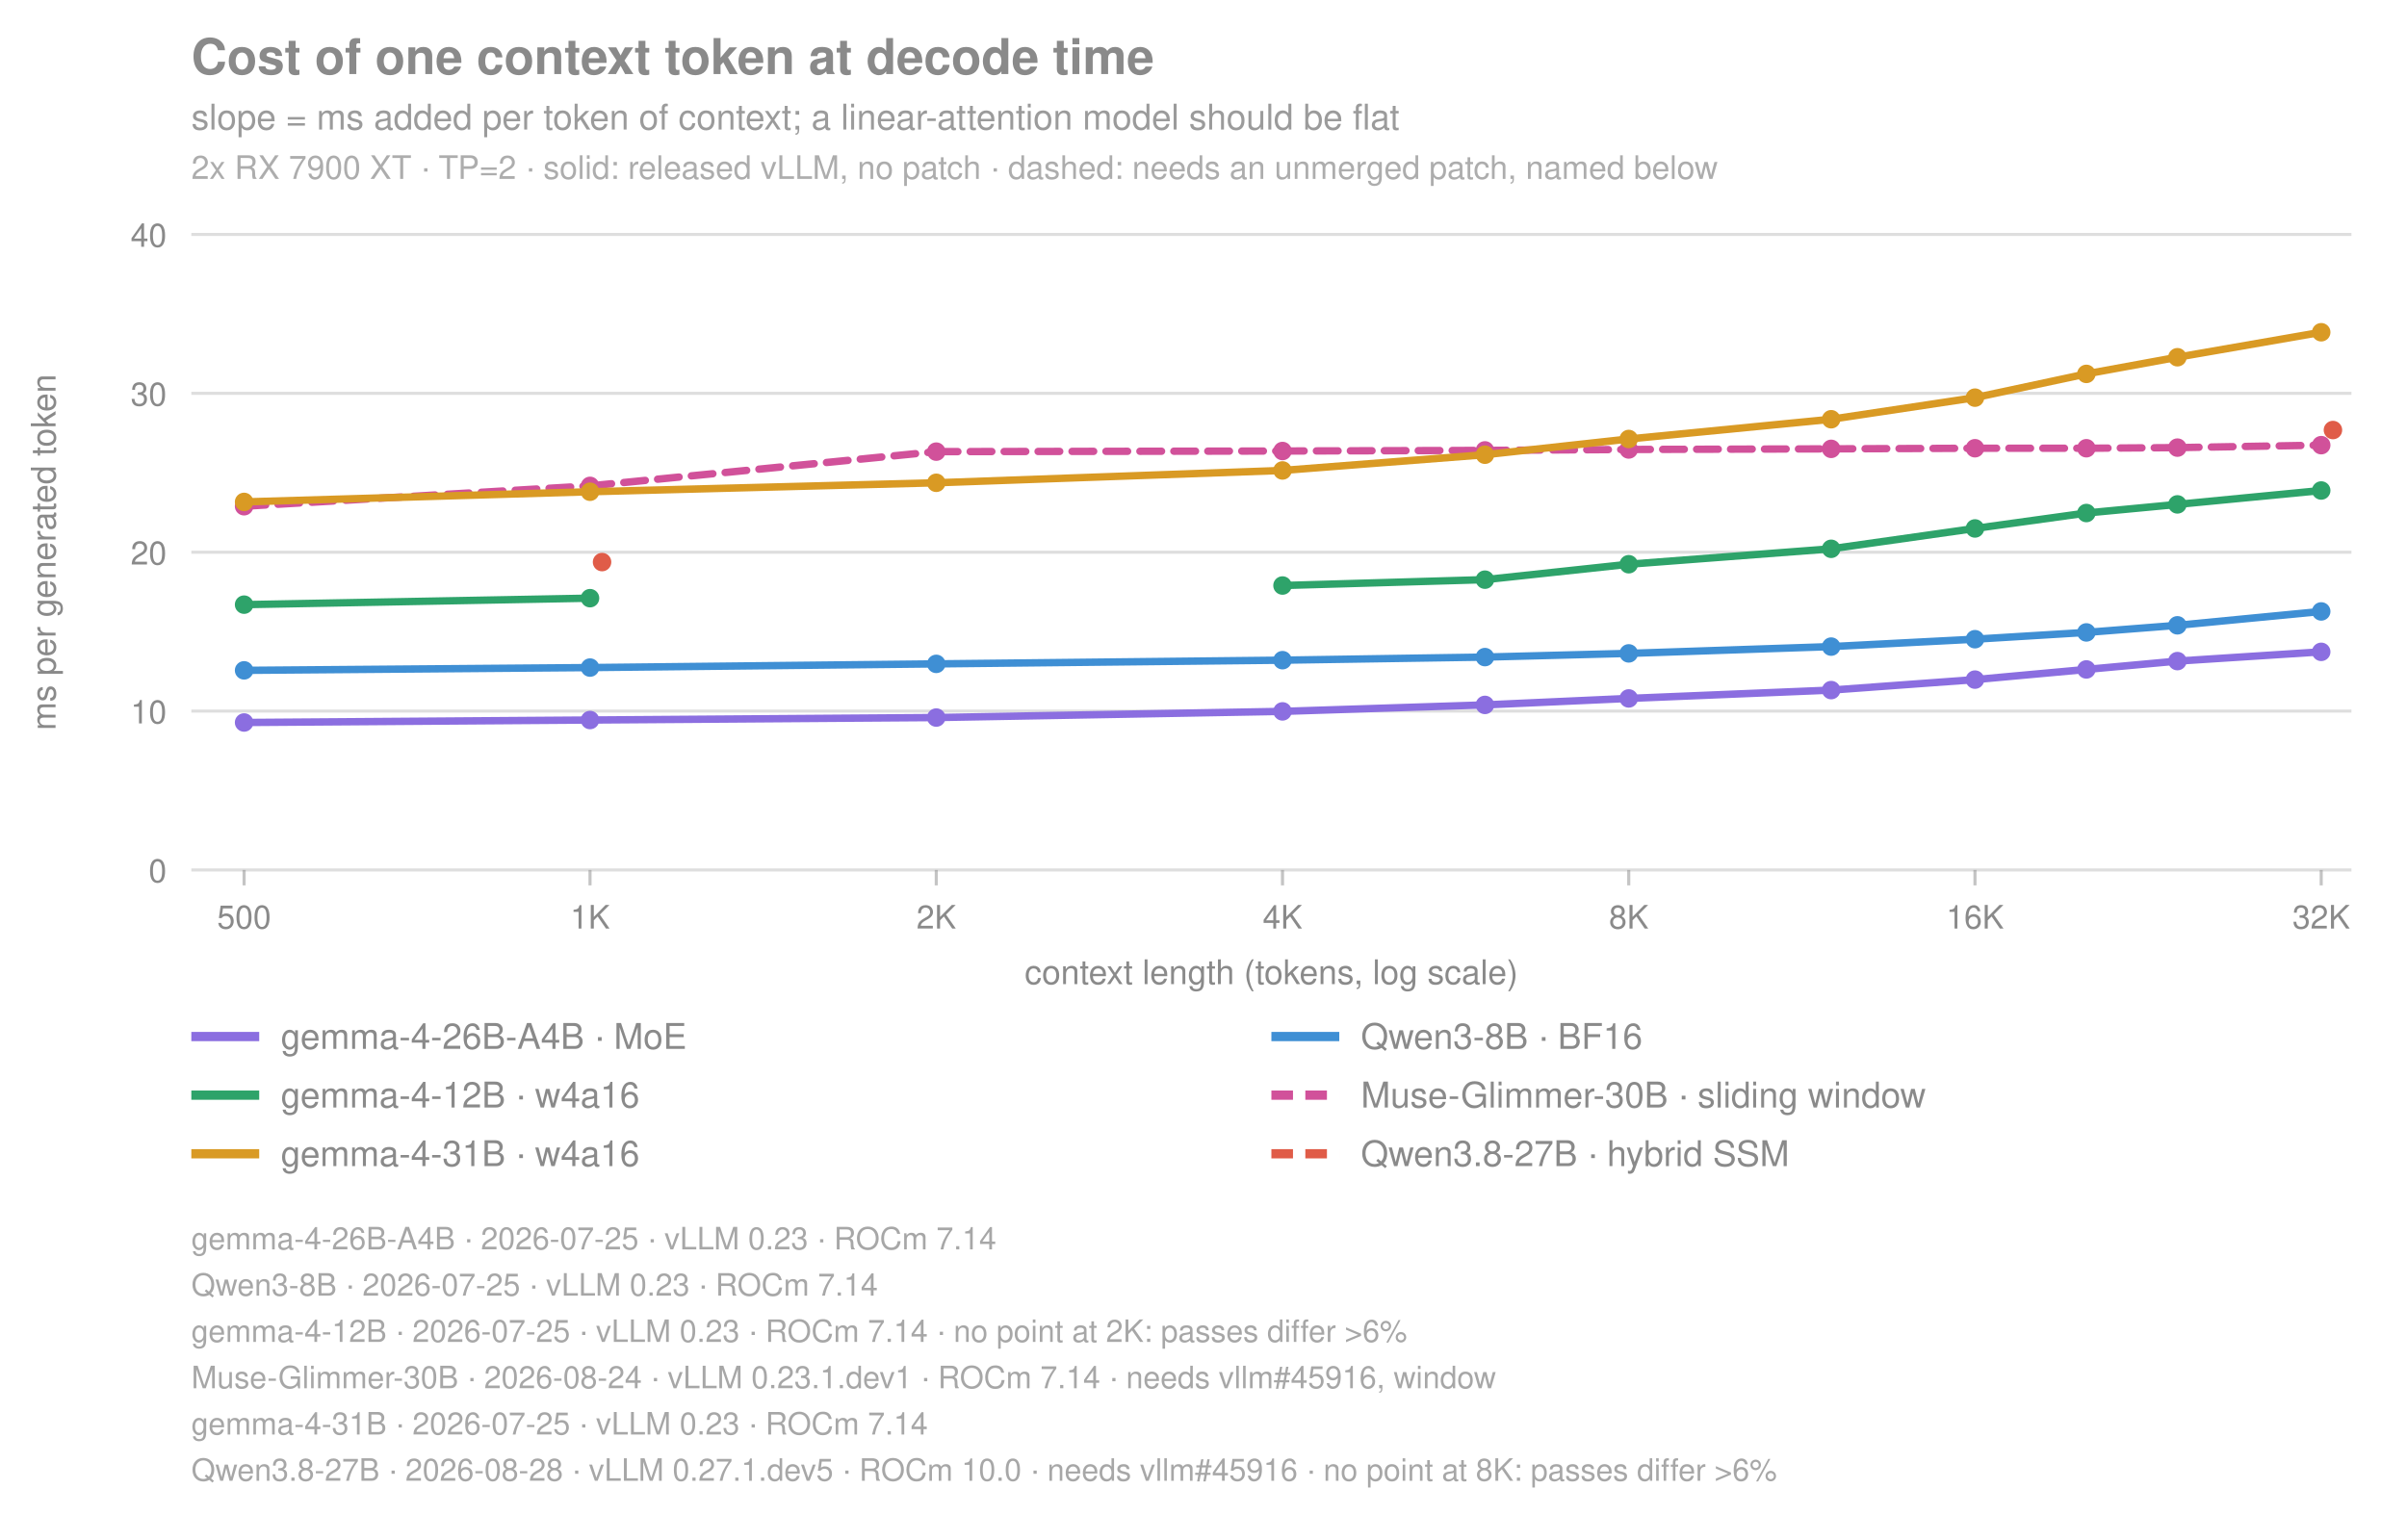
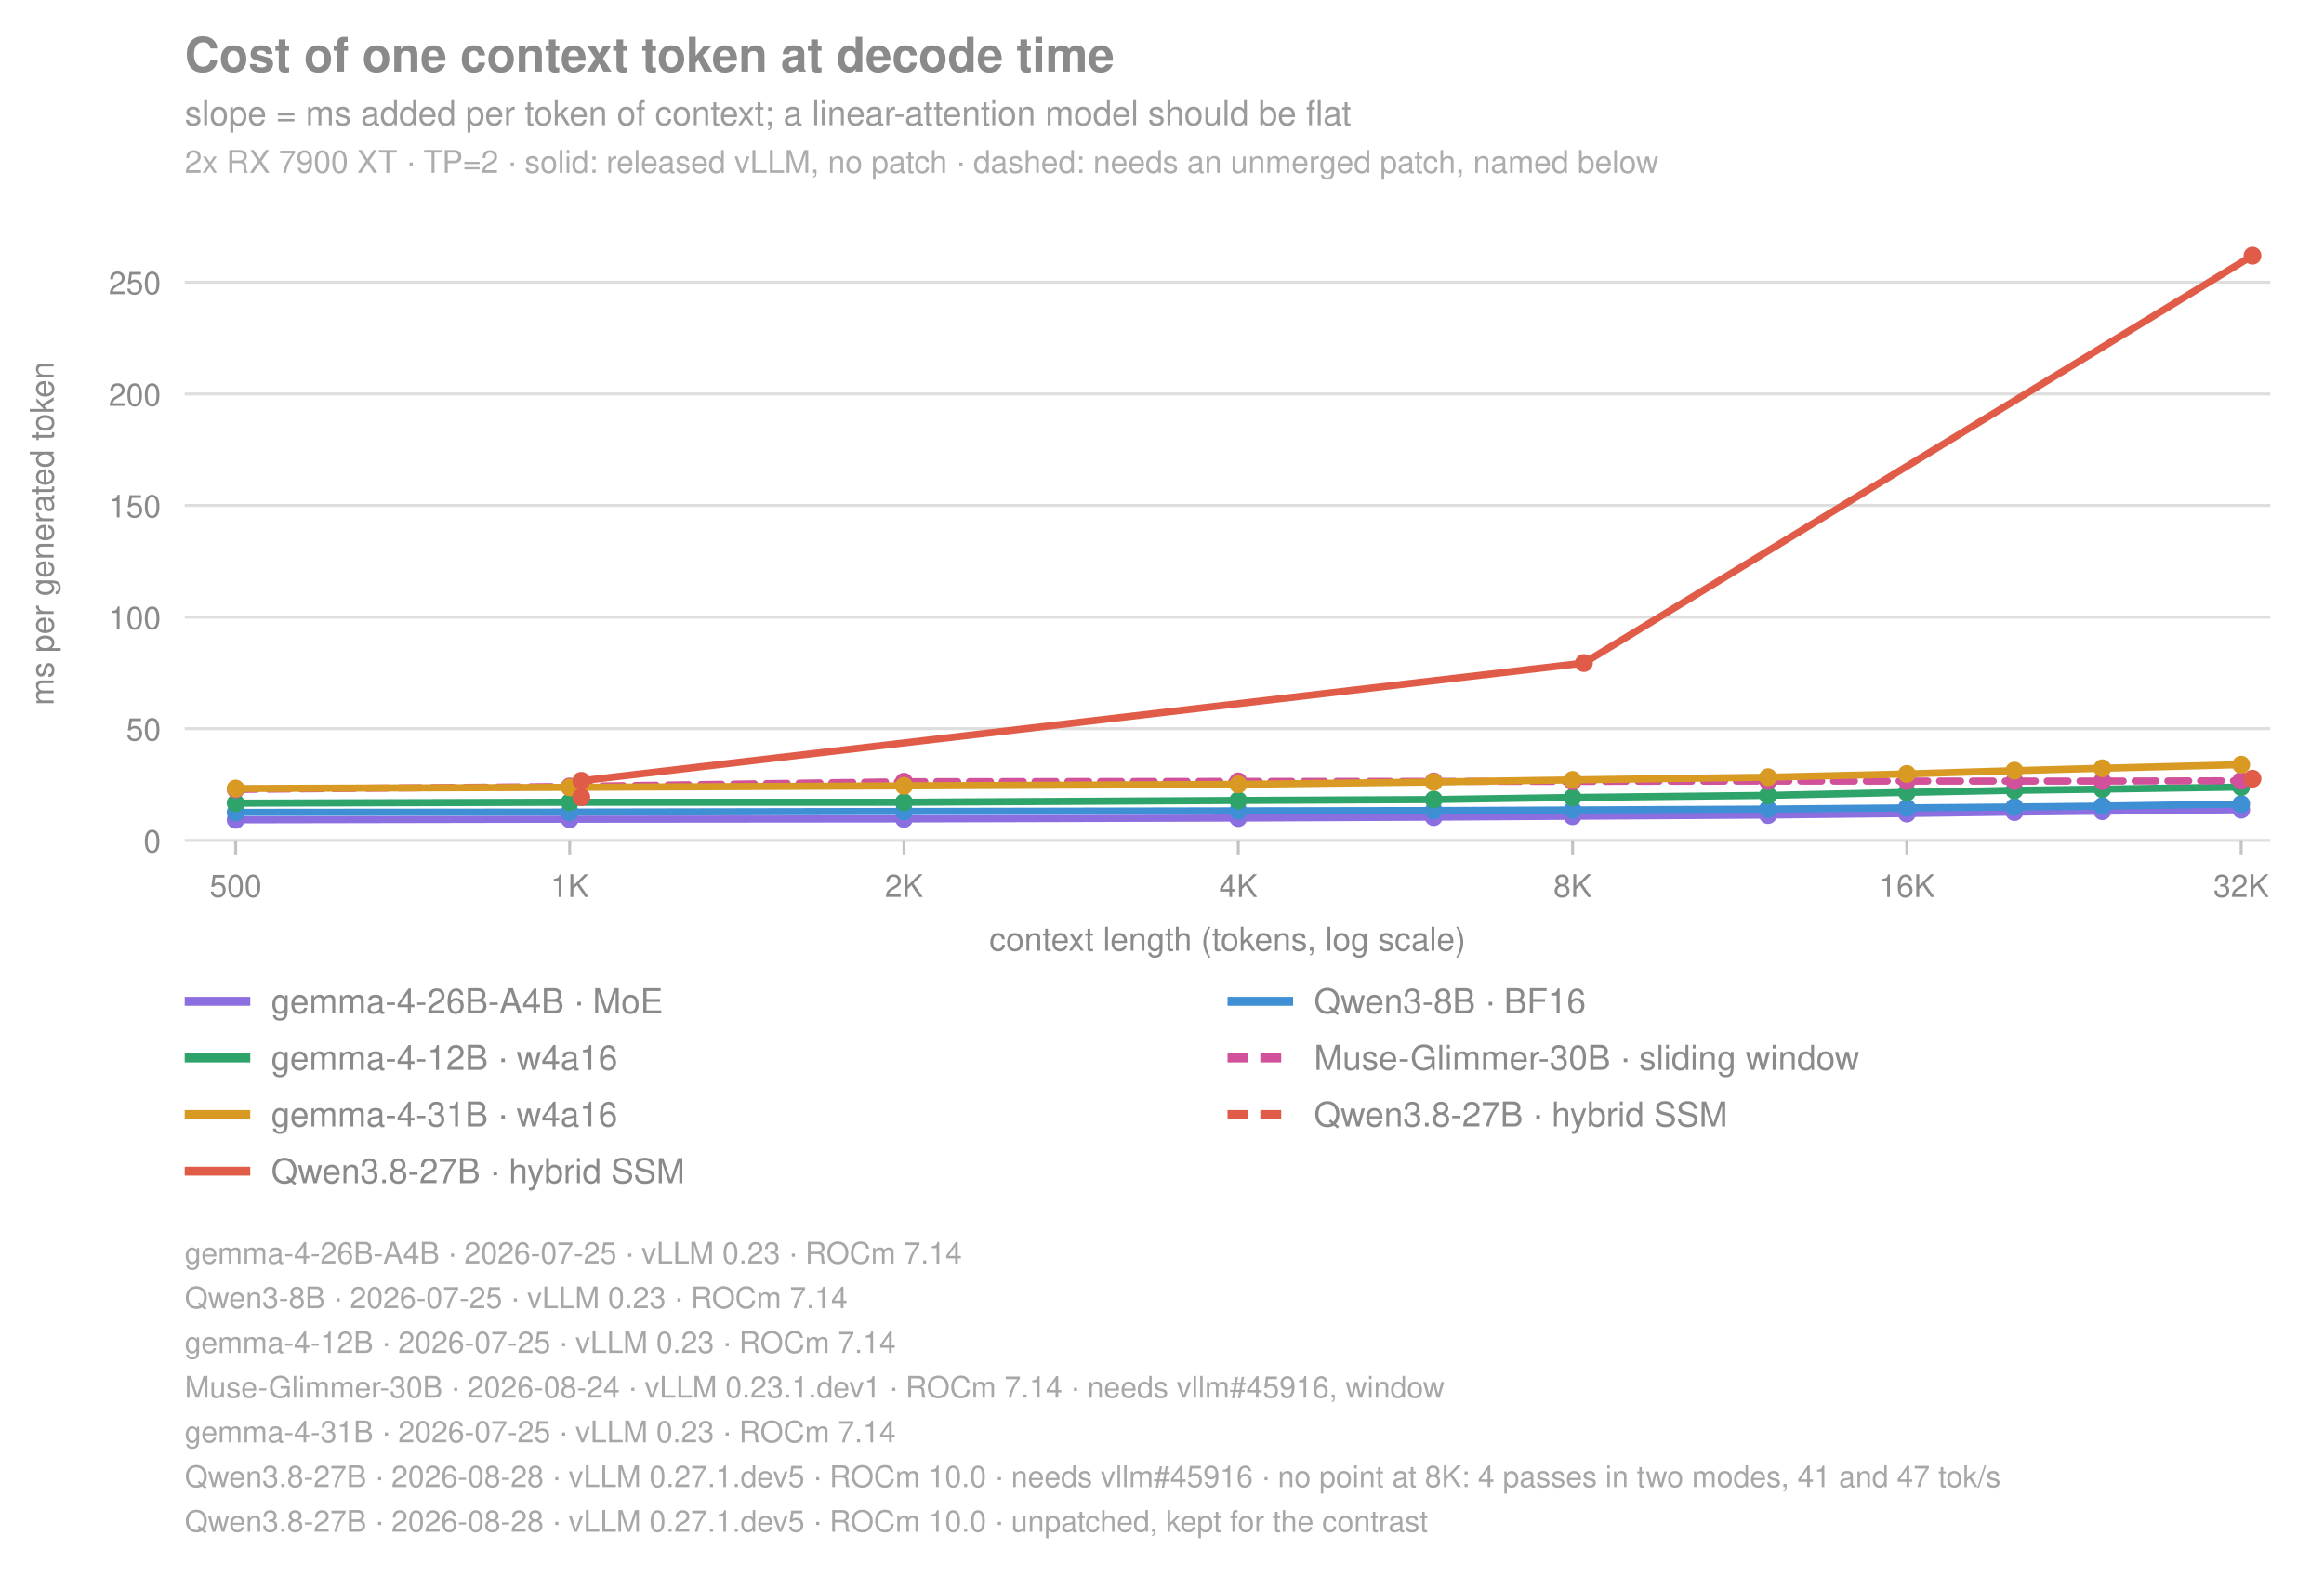
- <svg xmlns="http://www.w3.org/2000/svg" viewBox="0 0 780 499" width="780" height="499" font-family="-apple-system,BlinkMacSystemFont,Segoe UI,Helvetica,Arial,sans-serif">
+ <svg xmlns="http://www.w3.org/2000/svg" viewBox="0 0 780 533" width="780" height="533" font-family="-apple-system,BlinkMacSystemFont,Segoe UI,Helvetica,Arial,sans-serif">
  <text x="62" y="24" font-size="16" font-weight="700" fill="#8a8a8a">Cost of one context token at decode time</text>
  <text x="62" y="42" font-size="11.5" fill="#8a8a8a" opacity=".85">slope = ms added per token of context; a linear-attention model should be flat</text>
  <text x="62" y="58" font-size="10.5" fill="#8a8a8a" opacity=".7">2x RX 7900 XT · TP=2 · solid: released vLLM, no patch · dashed: needs an unmerged patch, named below</text>
  <line x1="62" y1="282.0" x2="762" y2="282.0" stroke="#8a8a8a" stroke-width="1" opacity=".28" />
  <text x="54" y="286.0" font-size="10.5" fill="#8a8a8a" text-anchor="end">0</text>
-   <line x1="62" y1="230.5" x2="762" y2="230.5" stroke="#8a8a8a" stroke-width="1" opacity=".28" />
-   <text x="54" y="234.5" font-size="10.5" fill="#8a8a8a" text-anchor="end">10</text>
-   <line x1="62" y1="179.0" x2="762" y2="179.0" stroke="#8a8a8a" stroke-width="1" opacity=".28" />
-   <text x="54" y="183.0" font-size="10.5" fill="#8a8a8a" text-anchor="end">20</text>
-   <line x1="62" y1="127.5" x2="762" y2="127.5" stroke="#8a8a8a" stroke-width="1" opacity=".28" />
-   <text x="54" y="131.5" font-size="10.5" fill="#8a8a8a" text-anchor="end">30</text>
-   <line x1="62" y1="76.0" x2="762" y2="76.0" stroke="#8a8a8a" stroke-width="1" opacity=".28" />
-   <text x="54" y="80.0" font-size="10.5" fill="#8a8a8a" text-anchor="end">40</text>
+   <line x1="62" y1="244.5" x2="762" y2="244.5" stroke="#8a8a8a" stroke-width="1" opacity=".28" />
+   <text x="54" y="248.5" font-size="10.5" fill="#8a8a8a" text-anchor="end">50</text>
+   <line x1="62" y1="207.1" x2="762" y2="207.1" stroke="#8a8a8a" stroke-width="1" opacity=".28" />
+   <text x="54" y="211.1" font-size="10.5" fill="#8a8a8a" text-anchor="end">100</text>
+   <line x1="62" y1="169.6" x2="762" y2="169.6" stroke="#8a8a8a" stroke-width="1" opacity=".28" />
+   <text x="54" y="173.6" font-size="10.5" fill="#8a8a8a" text-anchor="end">150</text>
+   <line x1="62" y1="132.2" x2="762" y2="132.2" stroke="#8a8a8a" stroke-width="1" opacity=".28" />
+   <text x="54" y="136.2" font-size="10.5" fill="#8a8a8a" text-anchor="end">200</text>
+   <line x1="62" y1="94.7" x2="762" y2="94.7" stroke="#8a8a8a" stroke-width="1" opacity=".28" />
+   <text x="54" y="98.7" font-size="10.5" fill="#8a8a8a" text-anchor="end">250</text>
  <line x1="79.1" y1="282" x2="79.1" y2="287" stroke="#8a8a8a" stroke-width="1" opacity=".5" />
  <text x="79.1" y="301" font-size="10.5" fill="#8a8a8a" text-anchor="middle">500</text>
  <line x1="191.2" y1="282" x2="191.2" y2="287" stroke="#8a8a8a" stroke-width="1" opacity=".5" />
  <text x="191.2" y="301" font-size="10.5" fill="#8a8a8a" text-anchor="middle">1K</text>
  <line x1="303.4" y1="282" x2="303.4" y2="287" stroke="#8a8a8a" stroke-width="1" opacity=".5" />
  <text x="303.4" y="301" font-size="10.5" fill="#8a8a8a" text-anchor="middle">2K</text>
  <line x1="415.6" y1="282" x2="415.6" y2="287" stroke="#8a8a8a" stroke-width="1" opacity=".5" />
  <text x="415.6" y="301" font-size="10.5" fill="#8a8a8a" text-anchor="middle">4K</text>
  <line x1="527.8" y1="282" x2="527.8" y2="287" stroke="#8a8a8a" stroke-width="1" opacity=".5" />
  <text x="527.8" y="301" font-size="10.5" fill="#8a8a8a" text-anchor="middle">8K</text>
  <line x1="640.0" y1="282" x2="640.0" y2="287" stroke="#8a8a8a" stroke-width="1" opacity=".5" />
  <text x="640.0" y="301" font-size="10.5" fill="#8a8a8a" text-anchor="middle">16K</text>
  <line x1="752.2" y1="282" x2="752.2" y2="287" stroke="#8a8a8a" stroke-width="1" opacity=".5" />
  <text x="752.2" y="301" font-size="10.5" fill="#8a8a8a" text-anchor="middle">32K</text>
  <text x="18" y="179" font-size="11" fill="#8a8a8a" text-anchor="middle" transform="rotate(-90 18 179)">ms per generated token</text>
  <text x="412" y="319" font-size="11" fill="#8a8a8a" text-anchor="middle">context length (tokens, log scale)</text>
-   <line x1="79.1" y1="234.2" x2="191.2" y2="233.4" stroke="#8b6ee0" stroke-width="2.4" stroke-linecap="round" />
-   <line x1="191.2" y1="233.4" x2="303.4" y2="232.6" stroke="#8b6ee0" stroke-width="2.4" stroke-linecap="round" />
-   <line x1="303.4" y1="232.6" x2="415.6" y2="230.6" stroke="#8b6ee0" stroke-width="2.4" stroke-linecap="round" />
-   <line x1="415.6" y1="230.6" x2="481.2" y2="228.5" stroke="#8b6ee0" stroke-width="2.4" stroke-linecap="round" />
-   <line x1="481.2" y1="228.5" x2="527.8" y2="226.4" stroke="#8b6ee0" stroke-width="2.4" stroke-linecap="round" />
-   <line x1="527.8" y1="226.4" x2="593.4" y2="223.7" stroke="#8b6ee0" stroke-width="2.4" stroke-linecap="round" />
-   <line x1="593.4" y1="223.7" x2="640.0" y2="220.3" stroke="#8b6ee0" stroke-width="2.4" stroke-linecap="round" />
-   <line x1="640.0" y1="220.3" x2="676.1" y2="217.0" stroke="#8b6ee0" stroke-width="2.4" stroke-linecap="round" />
-   <line x1="676.1" y1="217.0" x2="705.6" y2="214.3" stroke="#8b6ee0" stroke-width="2.4" stroke-linecap="round" />
-   <line x1="705.6" y1="214.3" x2="752.2" y2="211.3" stroke="#8b6ee0" stroke-width="2.4" stroke-linecap="round" />
-   <circle cx="79.1" cy="234.2" r="3" fill="#8b6ee0" />
-   <circle cx="191.2" cy="233.4" r="3" fill="#8b6ee0" />
-   <circle cx="303.4" cy="232.6" r="3" fill="#8b6ee0" />
-   <circle cx="415.6" cy="230.6" r="3" fill="#8b6ee0" />
-   <circle cx="481.2" cy="228.5" r="3" fill="#8b6ee0" />
-   <circle cx="527.8" cy="226.4" r="3" fill="#8b6ee0" />
-   <circle cx="593.4" cy="223.7" r="3" fill="#8b6ee0" />
-   <circle cx="640.0" cy="220.3" r="3" fill="#8b6ee0" />
-   <circle cx="676.1" cy="217.0" r="3" fill="#8b6ee0" />
-   <circle cx="705.6" cy="214.3" r="3" fill="#8b6ee0" />
-   <circle cx="752.2" cy="211.3" r="3" fill="#8b6ee0" />
-   <line x1="79.1" y1="217.3" x2="191.2" y2="216.4" stroke="#3f8fd4" stroke-width="2.4" stroke-linecap="round" />
-   <line x1="191.2" y1="216.4" x2="303.4" y2="215.2" stroke="#3f8fd4" stroke-width="2.4" stroke-linecap="round" />
-   <line x1="303.4" y1="215.2" x2="415.6" y2="214.0" stroke="#3f8fd4" stroke-width="2.4" stroke-linecap="round" />
-   <line x1="415.6" y1="214.0" x2="481.2" y2="213.0" stroke="#3f8fd4" stroke-width="2.4" stroke-linecap="round" />
-   <line x1="481.2" y1="213.0" x2="527.8" y2="211.8" stroke="#3f8fd4" stroke-width="2.4" stroke-linecap="round" />
-   <line x1="527.8" y1="211.8" x2="593.4" y2="209.6" stroke="#3f8fd4" stroke-width="2.4" stroke-linecap="round" />
-   <line x1="593.4" y1="209.6" x2="640.0" y2="207.2" stroke="#3f8fd4" stroke-width="2.4" stroke-linecap="round" />
-   <line x1="640.0" y1="207.2" x2="676.1" y2="205.0" stroke="#3f8fd4" stroke-width="2.4" stroke-linecap="round" />
-   <line x1="676.1" y1="205.0" x2="705.6" y2="202.7" stroke="#3f8fd4" stroke-width="2.4" stroke-linecap="round" />
-   <line x1="705.6" y1="202.7" x2="752.2" y2="198.2" stroke="#3f8fd4" stroke-width="2.4" stroke-linecap="round" />
-   <circle cx="79.1" cy="217.3" r="3" fill="#3f8fd4" />
-   <circle cx="191.2" cy="216.4" r="3" fill="#3f8fd4" />
-   <circle cx="303.4" cy="215.2" r="3" fill="#3f8fd4" />
-   <circle cx="415.6" cy="214.0" r="3" fill="#3f8fd4" />
-   <circle cx="481.2" cy="213.0" r="3" fill="#3f8fd4" />
-   <circle cx="527.8" cy="211.8" r="3" fill="#3f8fd4" />
-   <circle cx="593.4" cy="209.6" r="3" fill="#3f8fd4" />
-   <circle cx="640.0" cy="207.2" r="3" fill="#3f8fd4" />
-   <circle cx="676.1" cy="205.0" r="3" fill="#3f8fd4" />
-   <circle cx="705.6" cy="202.7" r="3" fill="#3f8fd4" />
-   <circle cx="752.2" cy="198.2" r="3" fill="#3f8fd4" />
-   <line x1="79.1" y1="196.0" x2="191.2" y2="193.9" stroke="#2ea36a" stroke-width="2.4" stroke-linecap="round" />
-   <line x1="415.6" y1="189.8" x2="481.2" y2="187.9" stroke="#2ea36a" stroke-width="2.4" stroke-linecap="round" />
-   <line x1="481.2" y1="187.9" x2="527.8" y2="182.9" stroke="#2ea36a" stroke-width="2.4" stroke-linecap="round" />
-   <line x1="527.8" y1="182.9" x2="593.4" y2="177.9" stroke="#2ea36a" stroke-width="2.4" stroke-linecap="round" />
-   <line x1="593.4" y1="177.9" x2="640.0" y2="171.3" stroke="#2ea36a" stroke-width="2.4" stroke-linecap="round" />
-   <line x1="640.0" y1="171.3" x2="676.1" y2="166.3" stroke="#2ea36a" stroke-width="2.4" stroke-linecap="round" />
-   <line x1="676.1" y1="166.3" x2="705.6" y2="163.5" stroke="#2ea36a" stroke-width="2.4" stroke-linecap="round" />
-   <line x1="705.6" y1="163.5" x2="752.2" y2="159.0" stroke="#2ea36a" stroke-width="2.4" stroke-linecap="round" />
-   <circle cx="79.1" cy="196.0" r="3" fill="#2ea36a" />
-   <circle cx="191.2" cy="193.9" r="3" fill="#2ea36a" />
-   <circle cx="415.6" cy="189.8" r="3" fill="#2ea36a" />
-   <circle cx="481.2" cy="187.9" r="3" fill="#2ea36a" />
-   <circle cx="527.8" cy="182.9" r="3" fill="#2ea36a" />
-   <circle cx="593.4" cy="177.9" r="3" fill="#2ea36a" />
-   <circle cx="640.0" cy="171.3" r="3" fill="#2ea36a" />
-   <circle cx="676.1" cy="166.3" r="3" fill="#2ea36a" />
-   <circle cx="705.6" cy="163.5" r="3" fill="#2ea36a" />
-   <circle cx="752.2" cy="159.0" r="3" fill="#2ea36a" />
-   <line x1="79.1" y1="164.1" x2="191.2" y2="157.5" stroke="#d1519a" stroke-width="2.4" stroke-linecap="round" stroke-dasharray="7 4" />
-   <line x1="191.2" y1="157.5" x2="303.4" y2="146.4" stroke="#d1519a" stroke-width="2.4" stroke-linecap="round" stroke-dasharray="7 4" />
-   <line x1="303.4" y1="146.4" x2="415.6" y2="146.2" stroke="#d1519a" stroke-width="2.4" stroke-linecap="round" stroke-dasharray="7 4" />
-   <line x1="415.6" y1="146.2" x2="481.2" y2="146.0" stroke="#d1519a" stroke-width="2.4" stroke-linecap="round" stroke-dasharray="7 4" />
-   <line x1="481.2" y1="146.0" x2="527.8" y2="145.7" stroke="#d1519a" stroke-width="2.4" stroke-linecap="round" stroke-dasharray="7 4" />
-   <line x1="527.8" y1="145.7" x2="593.4" y2="145.5" stroke="#d1519a" stroke-width="2.4" stroke-linecap="round" stroke-dasharray="7 4" />
-   <line x1="593.4" y1="145.5" x2="640.0" y2="145.3" stroke="#d1519a" stroke-width="2.4" stroke-linecap="round" stroke-dasharray="7 4" />
-   <line x1="640.0" y1="145.3" x2="676.1" y2="145.3" stroke="#d1519a" stroke-width="2.4" stroke-linecap="round" stroke-dasharray="7 4" />
-   <line x1="676.1" y1="145.3" x2="705.6" y2="145.1" stroke="#d1519a" stroke-width="2.4" stroke-linecap="round" stroke-dasharray="7 4" />
-   <line x1="705.6" y1="145.1" x2="752.2" y2="144.3" stroke="#d1519a" stroke-width="2.4" stroke-linecap="round" stroke-dasharray="7 4" />
-   <circle cx="79.1" cy="164.1" r="3" fill="#d1519a" />
-   <circle cx="191.2" cy="157.5" r="3" fill="#d1519a" />
-   <circle cx="303.4" cy="146.4" r="3" fill="#d1519a" />
-   <circle cx="415.6" cy="146.2" r="3" fill="#d1519a" />
-   <circle cx="481.2" cy="146.0" r="3" fill="#d1519a" />
-   <circle cx="527.8" cy="145.7" r="3" fill="#d1519a" />
-   <circle cx="593.4" cy="145.5" r="3" fill="#d1519a" />
-   <circle cx="640.0" cy="145.3" r="3" fill="#d1519a" />
-   <circle cx="676.1" cy="145.3" r="3" fill="#d1519a" />
-   <circle cx="705.6" cy="145.1" r="3" fill="#d1519a" />
-   <circle cx="752.2" cy="144.3" r="3" fill="#d1519a" />
-   <line x1="79.1" y1="162.7" x2="191.2" y2="159.4" stroke="#d99a24" stroke-width="2.4" stroke-linecap="round" />
-   <line x1="191.2" y1="159.4" x2="303.4" y2="156.5" stroke="#d99a24" stroke-width="2.4" stroke-linecap="round" />
-   <line x1="303.4" y1="156.5" x2="415.6" y2="152.5" stroke="#d99a24" stroke-width="2.4" stroke-linecap="round" />
-   <line x1="415.6" y1="152.5" x2="481.2" y2="147.4" stroke="#d99a24" stroke-width="2.4" stroke-linecap="round" />
-   <line x1="481.2" y1="147.4" x2="527.8" y2="142.3" stroke="#d99a24" stroke-width="2.4" stroke-linecap="round" />
-   <line x1="527.8" y1="142.3" x2="593.4" y2="135.9" stroke="#d99a24" stroke-width="2.4" stroke-linecap="round" />
-   <line x1="593.4" y1="135.9" x2="640.0" y2="128.9" stroke="#d99a24" stroke-width="2.4" stroke-linecap="round" />
-   <line x1="640.0" y1="128.9" x2="676.1" y2="121.2" stroke="#d99a24" stroke-width="2.4" stroke-linecap="round" />
-   <line x1="676.1" y1="121.2" x2="705.6" y2="115.8" stroke="#d99a24" stroke-width="2.4" stroke-linecap="round" />
-   <line x1="705.6" y1="115.8" x2="752.2" y2="107.7" stroke="#d99a24" stroke-width="2.4" stroke-linecap="round" />
-   <circle cx="79.1" cy="162.7" r="3" fill="#d99a24" />
-   <circle cx="191.2" cy="159.4" r="3" fill="#d99a24" />
-   <circle cx="303.4" cy="156.5" r="3" fill="#d99a24" />
-   <circle cx="415.6" cy="152.5" r="3" fill="#d99a24" />
-   <circle cx="481.2" cy="147.4" r="3" fill="#d99a24" />
-   <circle cx="527.8" cy="142.3" r="3" fill="#d99a24" />
-   <circle cx="593.4" cy="135.9" r="3" fill="#d99a24" />
-   <circle cx="640.0" cy="128.9" r="3" fill="#d99a24" />
-   <circle cx="676.1" cy="121.2" r="3" fill="#d99a24" />
-   <circle cx="705.6" cy="115.8" r="3" fill="#d99a24" />
-   <circle cx="752.2" cy="107.7" r="3" fill="#d99a24" />
-   <circle cx="195.1" cy="182.2" r="3" fill="#e05c48" />
-   <circle cx="756.0" cy="139.4" r="3" fill="#e05c48" />
+   <line x1="79.1" y1="275.1" x2="191.2" y2="274.9" stroke="#8b6ee0" stroke-width="2.4" stroke-linecap="round" />
+   <line x1="191.2" y1="274.9" x2="303.4" y2="274.8" stroke="#8b6ee0" stroke-width="2.4" stroke-linecap="round" />
+   <line x1="303.4" y1="274.8" x2="415.6" y2="274.5" stroke="#8b6ee0" stroke-width="2.4" stroke-linecap="round" />
+   <line x1="415.6" y1="274.5" x2="481.2" y2="274.2" stroke="#8b6ee0" stroke-width="2.4" stroke-linecap="round" />
+   <line x1="481.2" y1="274.2" x2="527.8" y2="273.9" stroke="#8b6ee0" stroke-width="2.4" stroke-linecap="round" />
+   <line x1="527.8" y1="273.9" x2="593.4" y2="273.5" stroke="#8b6ee0" stroke-width="2.4" stroke-linecap="round" />
+   <line x1="593.4" y1="273.5" x2="640.0" y2="273.0" stroke="#8b6ee0" stroke-width="2.4" stroke-linecap="round" />
+   <line x1="640.0" y1="273.0" x2="676.1" y2="272.5" stroke="#8b6ee0" stroke-width="2.4" stroke-linecap="round" />
+   <line x1="676.1" y1="272.5" x2="705.6" y2="272.2" stroke="#8b6ee0" stroke-width="2.4" stroke-linecap="round" />
+   <line x1="705.6" y1="272.2" x2="752.2" y2="271.7" stroke="#8b6ee0" stroke-width="2.4" stroke-linecap="round" />
+   <circle cx="79.1" cy="275.1" r="3" fill="#8b6ee0" />
+   <circle cx="191.2" cy="274.9" r="3" fill="#8b6ee0" />
+   <circle cx="303.4" cy="274.8" r="3" fill="#8b6ee0" />
+   <circle cx="415.6" cy="274.5" r="3" fill="#8b6ee0" />
+   <circle cx="481.2" cy="274.2" r="3" fill="#8b6ee0" />
+   <circle cx="527.8" cy="273.9" r="3" fill="#8b6ee0" />
+   <circle cx="593.4" cy="273.5" r="3" fill="#8b6ee0" />
+   <circle cx="640.0" cy="273.0" r="3" fill="#8b6ee0" />
+   <circle cx="676.1" cy="272.5" r="3" fill="#8b6ee0" />
+   <circle cx="705.6" cy="272.2" r="3" fill="#8b6ee0" />
+   <circle cx="752.2" cy="271.7" r="3" fill="#8b6ee0" />
+   <line x1="79.1" y1="272.6" x2="191.2" y2="272.5" stroke="#3f8fd4" stroke-width="2.4" stroke-linecap="round" />
+   <line x1="191.2" y1="272.5" x2="303.4" y2="272.3" stroke="#3f8fd4" stroke-width="2.4" stroke-linecap="round" />
+   <line x1="303.4" y1="272.3" x2="415.6" y2="272.1" stroke="#3f8fd4" stroke-width="2.4" stroke-linecap="round" />
+   <line x1="415.6" y1="272.1" x2="481.2" y2="272.0" stroke="#3f8fd4" stroke-width="2.4" stroke-linecap="round" />
+   <line x1="481.2" y1="272.0" x2="527.8" y2="271.8" stroke="#3f8fd4" stroke-width="2.4" stroke-linecap="round" />
+   <line x1="527.8" y1="271.8" x2="593.4" y2="271.5" stroke="#3f8fd4" stroke-width="2.4" stroke-linecap="round" />
+   <line x1="593.4" y1="271.5" x2="640.0" y2="271.1" stroke="#3f8fd4" stroke-width="2.4" stroke-linecap="round" />
+   <line x1="640.0" y1="271.1" x2="676.1" y2="270.8" stroke="#3f8fd4" stroke-width="2.4" stroke-linecap="round" />
+   <line x1="676.1" y1="270.8" x2="705.6" y2="270.5" stroke="#3f8fd4" stroke-width="2.4" stroke-linecap="round" />
+   <line x1="705.6" y1="270.5" x2="752.2" y2="269.8" stroke="#3f8fd4" stroke-width="2.4" stroke-linecap="round" />
+   <circle cx="79.1" cy="272.6" r="3" fill="#3f8fd4" />
+   <circle cx="191.2" cy="272.5" r="3" fill="#3f8fd4" />
+   <circle cx="303.4" cy="272.3" r="3" fill="#3f8fd4" />
+   <circle cx="415.6" cy="272.1" r="3" fill="#3f8fd4" />
+   <circle cx="481.2" cy="272.0" r="3" fill="#3f8fd4" />
+   <circle cx="527.8" cy="271.8" r="3" fill="#3f8fd4" />
+   <circle cx="593.4" cy="271.5" r="3" fill="#3f8fd4" />
+   <circle cx="640.0" cy="271.1" r="3" fill="#3f8fd4" />
+   <circle cx="676.1" cy="270.8" r="3" fill="#3f8fd4" />
+   <circle cx="705.6" cy="270.5" r="3" fill="#3f8fd4" />
+   <circle cx="752.2" cy="269.8" r="3" fill="#3f8fd4" />
+   <line x1="79.1" y1="269.5" x2="191.2" y2="269.2" stroke="#2ea36a" stroke-width="2.4" stroke-linecap="round" />
+   <line x1="191.2" y1="269.2" x2="303.4" y2="269.2" stroke="#2ea36a" stroke-width="2.4" stroke-linecap="round" />
+   <line x1="303.4" y1="269.2" x2="415.6" y2="268.6" stroke="#2ea36a" stroke-width="2.4" stroke-linecap="round" />
+   <line x1="415.6" y1="268.6" x2="481.2" y2="268.3" stroke="#2ea36a" stroke-width="2.4" stroke-linecap="round" />
+   <line x1="481.2" y1="268.3" x2="527.8" y2="267.6" stroke="#2ea36a" stroke-width="2.4" stroke-linecap="round" />
+   <line x1="527.8" y1="267.6" x2="593.4" y2="266.9" stroke="#2ea36a" stroke-width="2.4" stroke-linecap="round" />
+   <line x1="593.4" y1="266.9" x2="640.0" y2="265.9" stroke="#2ea36a" stroke-width="2.4" stroke-linecap="round" />
+   <line x1="640.0" y1="265.9" x2="676.1" y2="265.2" stroke="#2ea36a" stroke-width="2.4" stroke-linecap="round" />
+   <line x1="676.1" y1="265.2" x2="705.6" y2="264.8" stroke="#2ea36a" stroke-width="2.4" stroke-linecap="round" />
+   <line x1="705.6" y1="264.8" x2="752.2" y2="264.1" stroke="#2ea36a" stroke-width="2.4" stroke-linecap="round" />
+   <circle cx="79.1" cy="269.5" r="3" fill="#2ea36a" />
+   <circle cx="191.2" cy="269.2" r="3" fill="#2ea36a" />
+   <circle cx="303.4" cy="269.2" r="3" fill="#2ea36a" />
+   <circle cx="415.6" cy="268.6" r="3" fill="#2ea36a" />
+   <circle cx="481.2" cy="268.3" r="3" fill="#2ea36a" />
+   <circle cx="527.8" cy="267.6" r="3" fill="#2ea36a" />
+   <circle cx="593.4" cy="266.9" r="3" fill="#2ea36a" />
+   <circle cx="640.0" cy="265.9" r="3" fill="#2ea36a" />
+   <circle cx="676.1" cy="265.2" r="3" fill="#2ea36a" />
+   <circle cx="705.6" cy="264.8" r="3" fill="#2ea36a" />
+   <circle cx="752.2" cy="264.1" r="3" fill="#2ea36a" />
+   <line x1="79.1" y1="264.9" x2="191.2" y2="263.9" stroke="#d1519a" stroke-width="2.4" stroke-linecap="round" stroke-dasharray="7 4" />
+   <line x1="191.2" y1="263.9" x2="303.4" y2="262.3" stroke="#d1519a" stroke-width="2.4" stroke-linecap="round" stroke-dasharray="7 4" />
+   <line x1="303.4" y1="262.3" x2="415.6" y2="262.2" stroke="#d1519a" stroke-width="2.4" stroke-linecap="round" stroke-dasharray="7 4" />
+   <line x1="415.6" y1="262.2" x2="481.2" y2="262.2" stroke="#d1519a" stroke-width="2.4" stroke-linecap="round" stroke-dasharray="7 4" />
+   <line x1="481.2" y1="262.2" x2="527.8" y2="262.2" stroke="#d1519a" stroke-width="2.4" stroke-linecap="round" stroke-dasharray="7 4" />
+   <line x1="527.8" y1="262.2" x2="593.4" y2="262.1" stroke="#d1519a" stroke-width="2.4" stroke-linecap="round" stroke-dasharray="7 4" />
+   <line x1="593.4" y1="262.1" x2="640.0" y2="262.1" stroke="#d1519a" stroke-width="2.4" stroke-linecap="round" stroke-dasharray="7 4" />
+   <line x1="640.0" y1="262.1" x2="676.1" y2="262.1" stroke="#d1519a" stroke-width="2.4" stroke-linecap="round" stroke-dasharray="7 4" />
+   <line x1="676.1" y1="262.1" x2="705.6" y2="262.1" stroke="#d1519a" stroke-width="2.4" stroke-linecap="round" stroke-dasharray="7 4" />
+   <line x1="705.6" y1="262.1" x2="752.2" y2="262.0" stroke="#d1519a" stroke-width="2.4" stroke-linecap="round" stroke-dasharray="7 4" />
+   <circle cx="79.1" cy="264.9" r="3" fill="#d1519a" />
+   <circle cx="191.2" cy="263.9" r="3" fill="#d1519a" />
+   <circle cx="303.4" cy="262.3" r="3" fill="#d1519a" />
+   <circle cx="415.6" cy="262.2" r="3" fill="#d1519a" />
+   <circle cx="481.2" cy="262.2" r="3" fill="#d1519a" />
+   <circle cx="527.8" cy="262.2" r="3" fill="#d1519a" />
+   <circle cx="593.4" cy="262.1" r="3" fill="#d1519a" />
+   <circle cx="640.0" cy="262.1" r="3" fill="#d1519a" />
+   <circle cx="676.1" cy="262.1" r="3" fill="#d1519a" />
+   <circle cx="705.6" cy="262.1" r="3" fill="#d1519a" />
+   <circle cx="752.2" cy="262.0" r="3" fill="#d1519a" />
+   <line x1="79.1" y1="264.6" x2="191.2" y2="264.2" stroke="#d99a24" stroke-width="2.4" stroke-linecap="round" />
+   <line x1="191.2" y1="264.2" x2="303.4" y2="263.7" stroke="#d99a24" stroke-width="2.4" stroke-linecap="round" />
+   <line x1="303.4" y1="263.7" x2="415.6" y2="263.2" stroke="#d99a24" stroke-width="2.4" stroke-linecap="round" />
+   <line x1="415.6" y1="263.2" x2="481.2" y2="262.4" stroke="#d99a24" stroke-width="2.4" stroke-linecap="round" />
+   <line x1="481.2" y1="262.4" x2="527.8" y2="261.7" stroke="#d99a24" stroke-width="2.4" stroke-linecap="round" />
+   <line x1="527.8" y1="261.7" x2="593.4" y2="260.8" stroke="#d99a24" stroke-width="2.4" stroke-linecap="round" />
+   <line x1="593.4" y1="260.8" x2="640.0" y2="259.7" stroke="#d99a24" stroke-width="2.4" stroke-linecap="round" />
+   <line x1="640.0" y1="259.7" x2="676.1" y2="258.6" stroke="#d99a24" stroke-width="2.4" stroke-linecap="round" />
+   <line x1="676.1" y1="258.6" x2="705.6" y2="257.8" stroke="#d99a24" stroke-width="2.4" stroke-linecap="round" />
+   <line x1="705.6" y1="257.8" x2="752.2" y2="256.6" stroke="#d99a24" stroke-width="2.4" stroke-linecap="round" />
+   <circle cx="79.1" cy="264.6" r="3" fill="#d99a24" />
+   <circle cx="191.2" cy="264.2" r="3" fill="#d99a24" />
+   <circle cx="303.4" cy="263.7" r="3" fill="#d99a24" />
+   <circle cx="415.6" cy="263.2" r="3" fill="#d99a24" />
+   <circle cx="481.2" cy="262.4" r="3" fill="#d99a24" />
+   <circle cx="527.8" cy="261.7" r="3" fill="#d99a24" />
+   <circle cx="593.4" cy="260.8" r="3" fill="#d99a24" />
+   <circle cx="640.0" cy="259.7" r="3" fill="#d99a24" />
+   <circle cx="676.1" cy="258.6" r="3" fill="#d99a24" />
+   <circle cx="705.6" cy="257.8" r="3" fill="#d99a24" />
+   <circle cx="752.2" cy="256.6" r="3" fill="#d99a24" />
+   <circle cx="195.1" cy="267.5" r="3" fill="#e05c48" />
+   <circle cx="756.0" cy="261.3" r="3" fill="#e05c48" />
+   <line x1="195.1" y1="262.0" x2="531.6" y2="222.5" stroke="#e05c48" stroke-width="2.4" stroke-linecap="round" />
+   <line x1="531.6" y1="222.5" x2="756.0" y2="85.8" stroke="#e05c48" stroke-width="2.4" stroke-linecap="round" />
+   <circle cx="195.1" cy="262.0" r="3" fill="#e05c48" />
+   <circle cx="531.6" cy="222.5" r="3" fill="#e05c48" />
+   <circle cx="756.0" cy="85.8" r="3" fill="#e05c48" />
  <line x1="62.0" y1="336" x2="84.0" y2="336" stroke="#8b6ee0" stroke-width="3" />
  <text x="91.0" y="340" font-size="11.5" fill="#8a8a8a">gemma-4-26B-A4B · MoE</text>
  <line x1="412.0" y1="336" x2="434.0" y2="336" stroke="#3f8fd4" stroke-width="3" />
  <text x="441.0" y="340" font-size="11.5" fill="#8a8a8a">Qwen3-8B · BF16</text>
  <line x1="62.0" y1="355" x2="84.0" y2="355" stroke="#2ea36a" stroke-width="3" />
  <text x="91.0" y="359" font-size="11.5" fill="#8a8a8a">gemma-4-12B · w4a16</text>
  <line x1="412.0" y1="355" x2="434.0" y2="355" stroke="#d1519a" stroke-width="3" stroke-dasharray="7 4" />
  <text x="441.0" y="359" font-size="11.5" fill="#8a8a8a">Muse-Glimmer-30B · sliding window</text>
  <line x1="62.0" y1="374" x2="84.0" y2="374" stroke="#d99a24" stroke-width="3" />
  <text x="91.0" y="378" font-size="11.5" fill="#8a8a8a">gemma-4-31B · w4a16</text>
  <line x1="412.0" y1="374" x2="434.0" y2="374" stroke="#e05c48" stroke-width="3" stroke-dasharray="7 4" />
  <text x="441.0" y="378" font-size="11.5" fill="#8a8a8a">Qwen3.8-27B · hybrid SSM</text>
-   <text x="62" y="405" font-size="10" fill="#8a8a8a" opacity=".75">gemma-4-26B-A4B · 2026-07-25 · vLLM 0.23 · ROCm 7.14</text>
-   <text x="62" y="420" font-size="10" fill="#8a8a8a" opacity=".75">Qwen3-8B · 2026-07-25 · vLLM 0.23 · ROCm 7.14</text>
-   <text x="62" y="435" font-size="10" fill="#8a8a8a" opacity=".75">gemma-4-12B · 2026-07-25 · vLLM 0.23 · ROCm 7.14 · no point at 2K: passes differ &gt;6%</text>
-   <text x="62" y="450" font-size="10" fill="#8a8a8a" opacity=".75">Muse-Glimmer-30B · 2026-08-24 · vLLM 0.23.1.dev1 · ROCm 7.14 · needs vllm#45916, window</text>
-   <text x="62" y="465" font-size="10" fill="#8a8a8a" opacity=".75">gemma-4-31B · 2026-07-25 · vLLM 0.23 · ROCm 7.14</text>
-   <text x="62" y="480" font-size="10" fill="#8a8a8a" opacity=".75">Qwen3.8-27B · 2026-08-28 · vLLM 0.27.1.dev5 · ROCm 10.0 · needs vllm#45916 · no point at 8K: passes differ &gt;6%</text>
+   <line x1="62.0" y1="393" x2="84.0" y2="393" stroke="#e05c48" stroke-width="3" />
+   <text x="91.0" y="397" font-size="11.5" fill="#8a8a8a">Qwen3.8-27B · hybrid SSM</text>
+   <text x="62" y="424" font-size="10" fill="#8a8a8a" opacity=".75">gemma-4-26B-A4B · 2026-07-25 · vLLM 0.23 · ROCm 7.14</text>
+   <text x="62" y="439" font-size="10" fill="#8a8a8a" opacity=".75">Qwen3-8B · 2026-07-25 · vLLM 0.23 · ROCm 7.14</text>
+   <text x="62" y="454" font-size="10" fill="#8a8a8a" opacity=".75">gemma-4-12B · 2026-07-25 · vLLM 0.23 · ROCm 7.14</text>
+   <text x="62" y="469" font-size="10" fill="#8a8a8a" opacity=".75">Muse-Glimmer-30B · 2026-08-24 · vLLM 0.23.1.dev1 · ROCm 7.14 · needs vllm#45916, window</text>
+   <text x="62" y="484" font-size="10" fill="#8a8a8a" opacity=".75">gemma-4-31B · 2026-07-25 · vLLM 0.23 · ROCm 7.14</text>
+   <text x="62" y="499" font-size="10" fill="#8a8a8a" opacity=".75">Qwen3.8-27B · 2026-08-28 · vLLM 0.27.1.dev5 · ROCm 10.0 · needs vllm#45916 · no point at 8K: 4 passes in two modes, 41 and 47 tok/s</text>
+   <text x="62" y="514" font-size="10" fill="#8a8a8a" opacity=".75">Qwen3.8-27B · 2026-08-28 · vLLM 0.27.1.dev5 · ROCm 10.0 · unpatched, kept for the contrast</text>
</svg>
